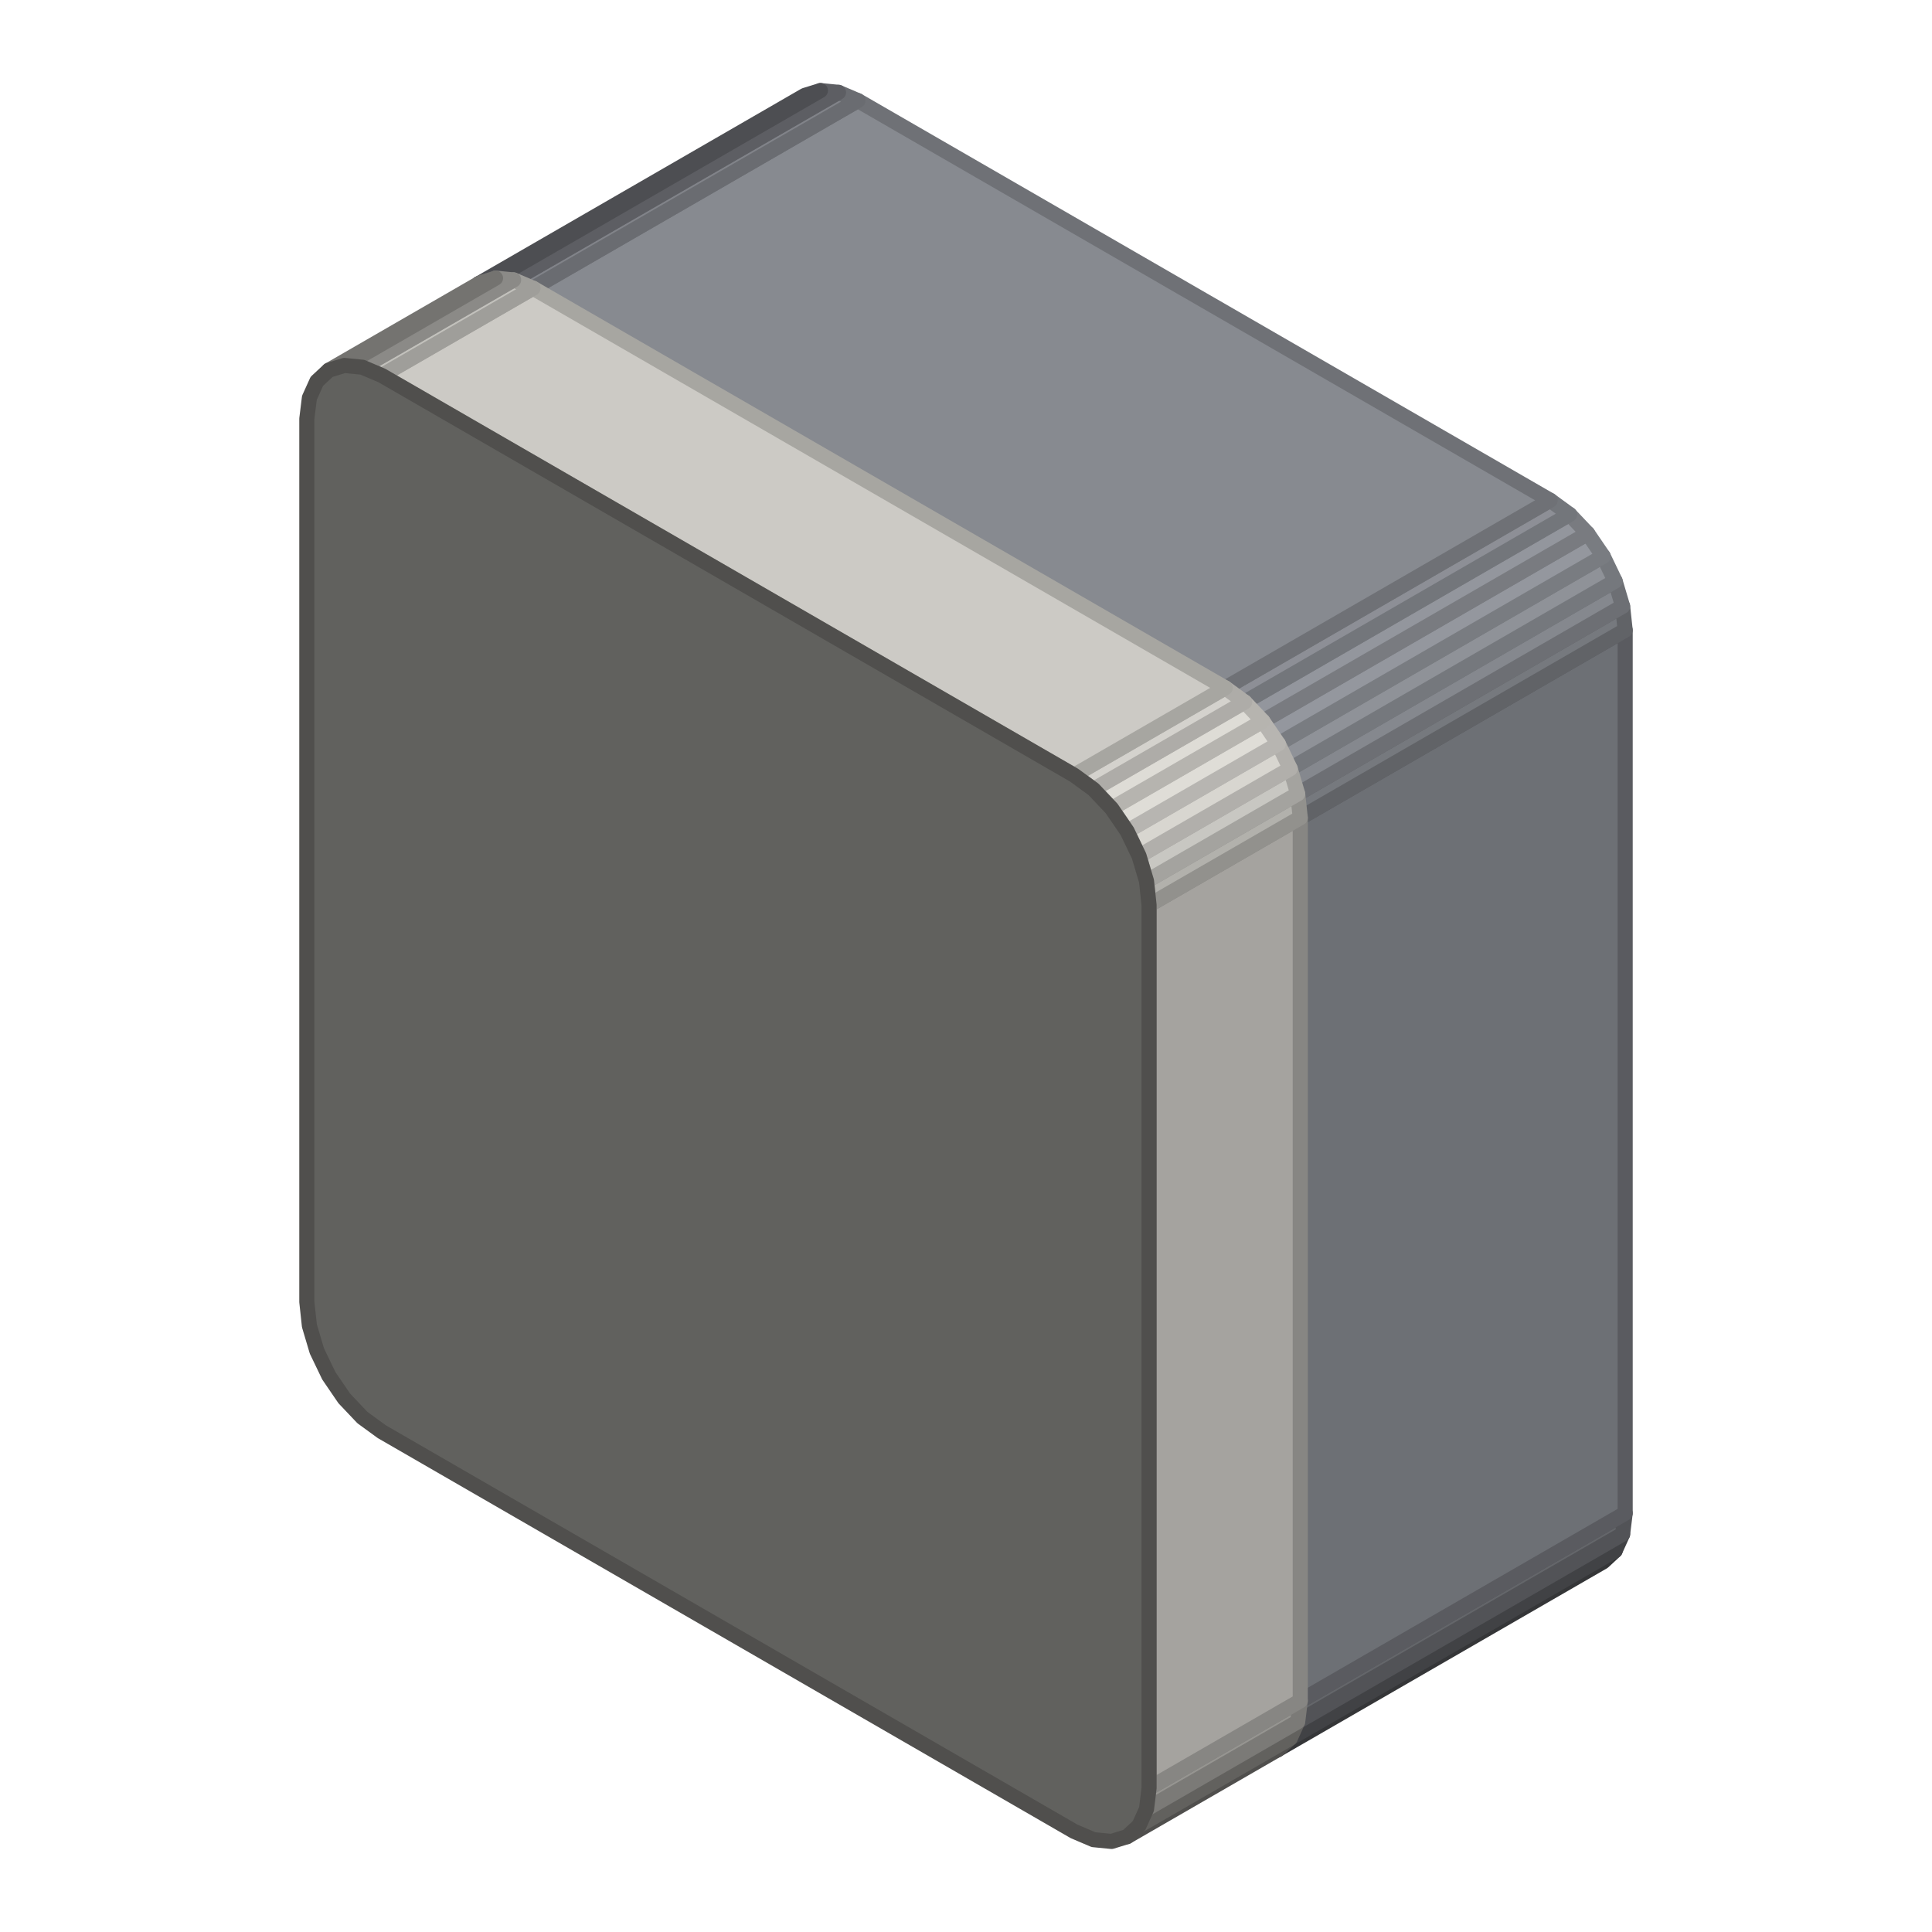
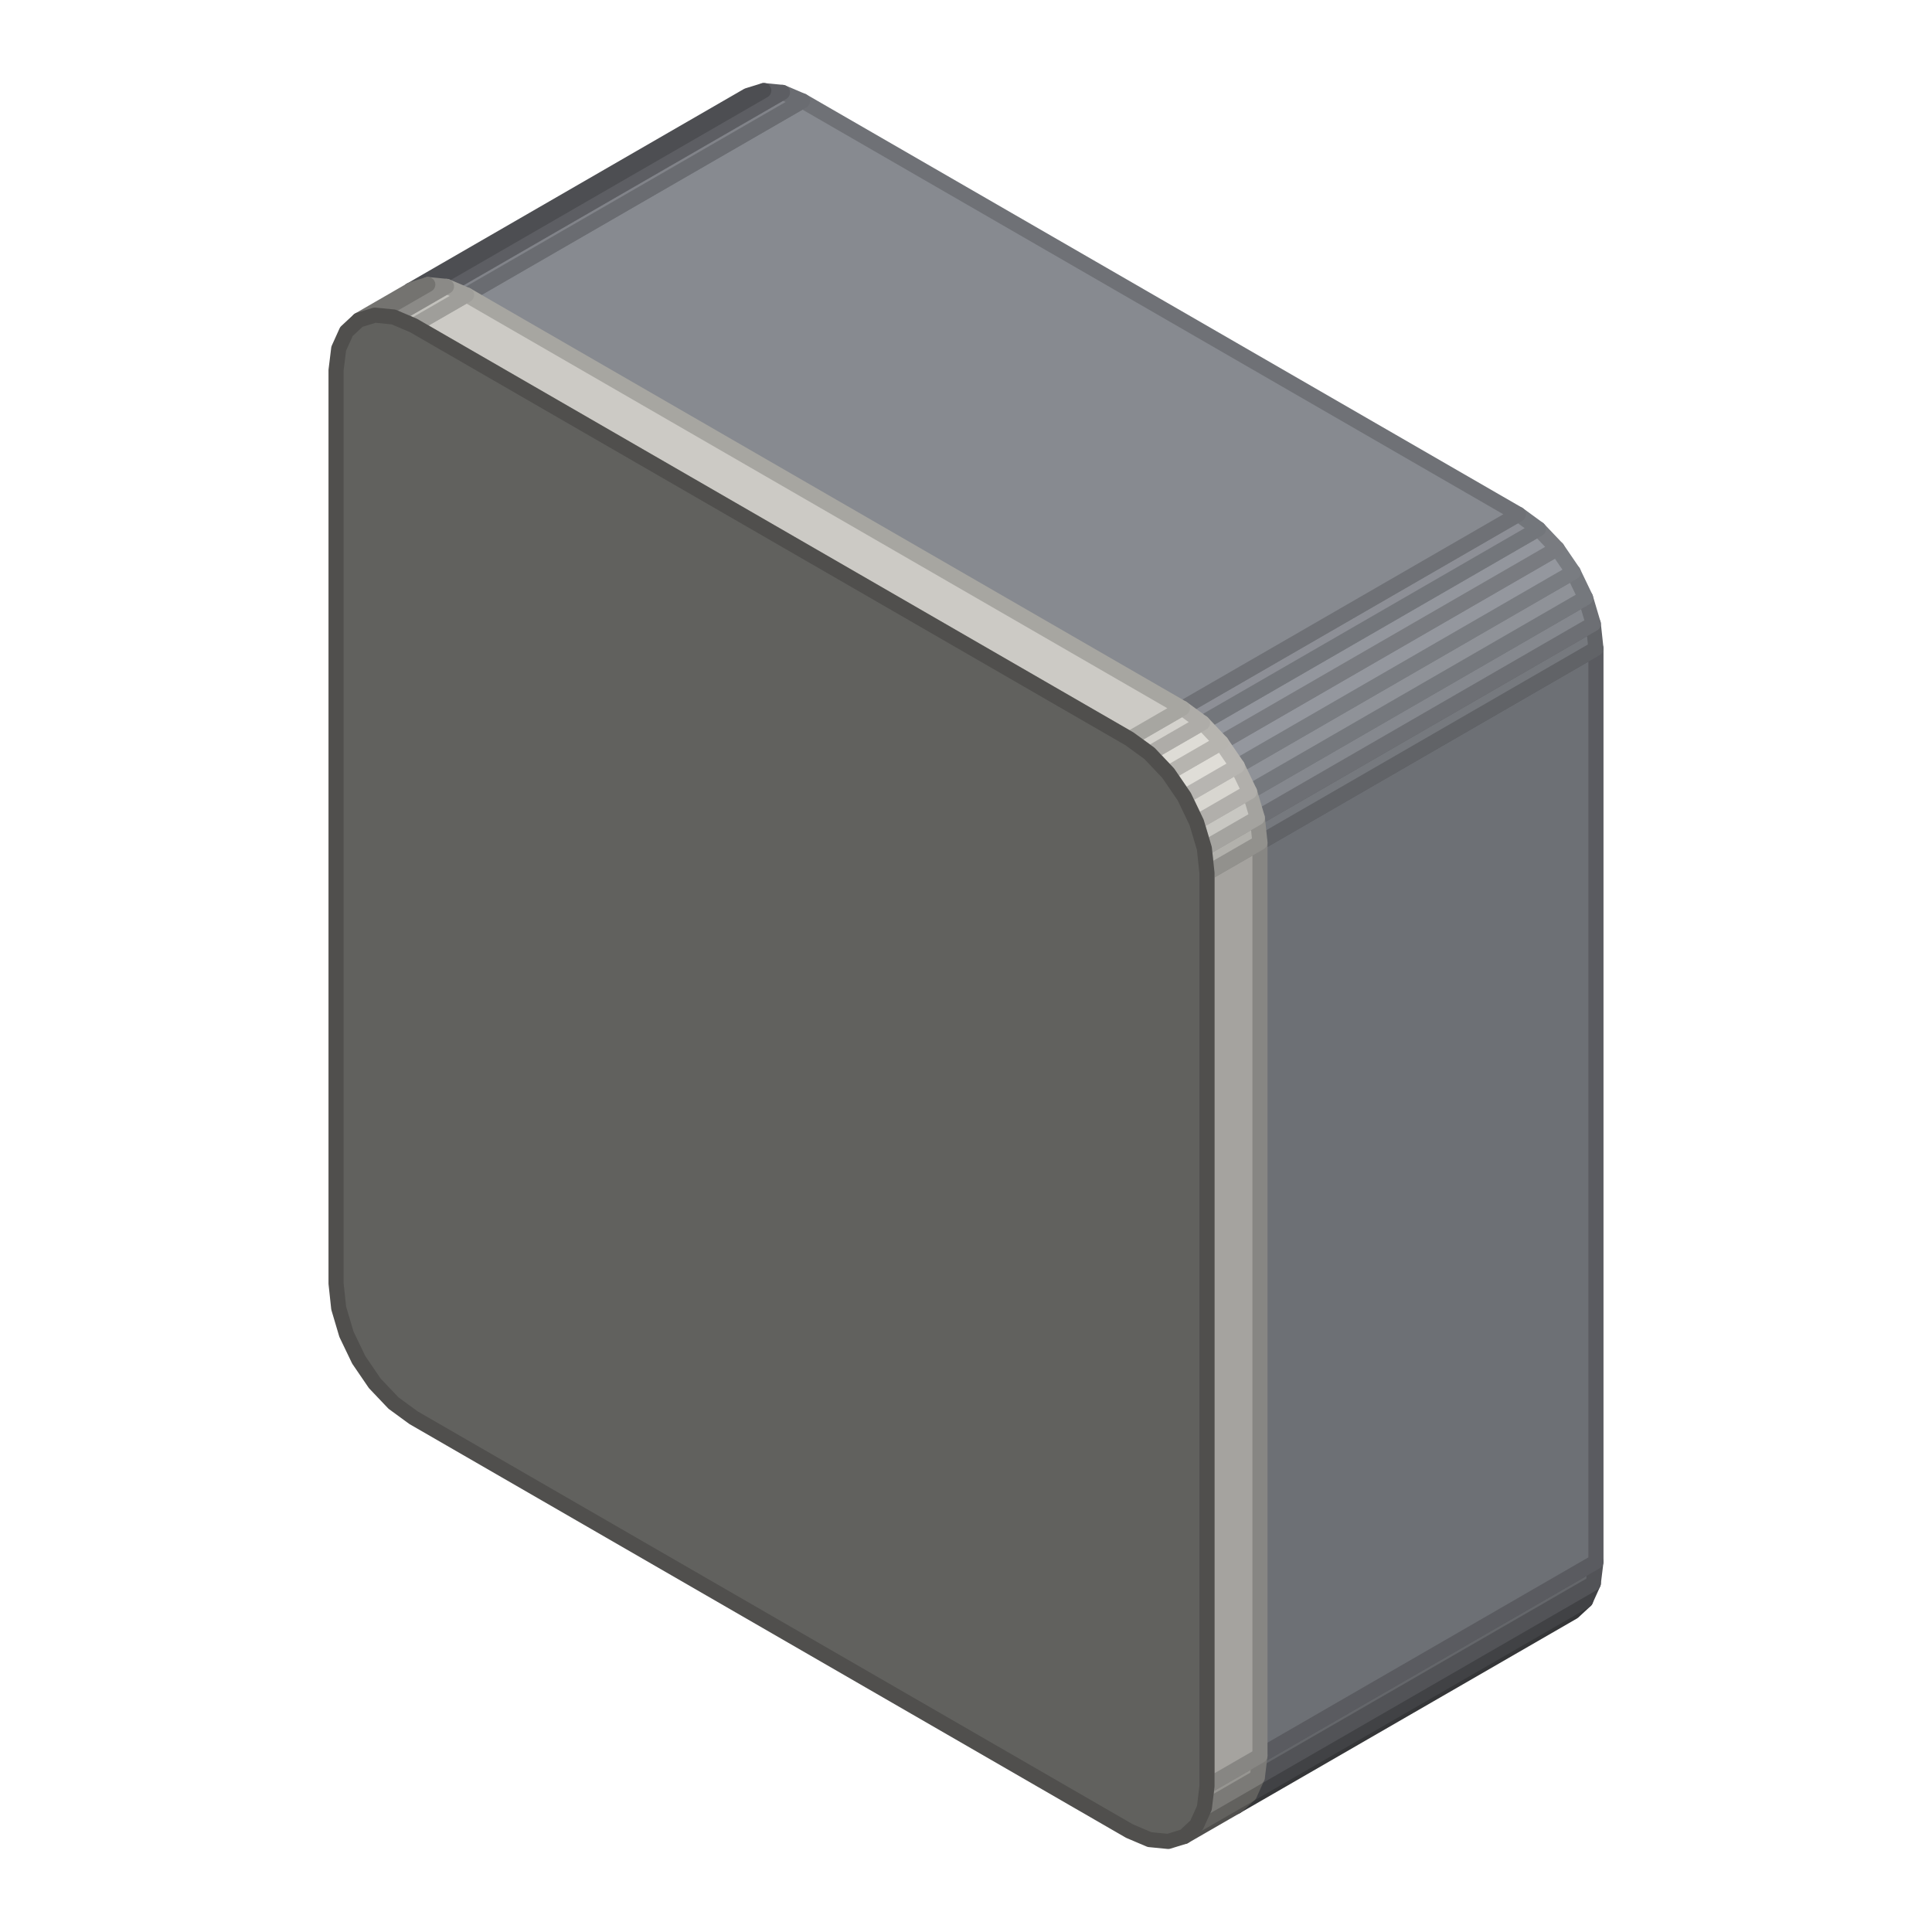
<svg xmlns="http://www.w3.org/2000/svg" viewBox="0 0 64 64" width="64" height="64" role="img" aria-label="Canary WAP">
  <g shape-rendering="geometricPrecision">
-     <path d="M53.108 51.736L53.503 51.369L42.699 57.607L42.304 57.973Z" fill="#414245" stroke="#353638" stroke-width=".5" stroke-linejoin="round" />
-     <path d="M53.503 51.369L53.751 50.821L42.947 57.059L42.699 57.607Z" fill="#4f5054" stroke="#414245" stroke-width=".5" stroke-linejoin="round" />
-     <path d="M53.751 50.821L53.836 50.128L43.032 56.365L42.947 57.059Z" fill="#64666a" stroke="#525357" stroke-width=".5" stroke-linejoin="round" />
-     <path d="M53.836 50.128L53.836 20.875L43.032 27.113L43.032 56.365Z" fill="#6d7075" stroke="#5a5b60" stroke-width=".5" stroke-linejoin="round" />
-     <path d="M53.836 20.875L53.751 20.084L42.947 26.321L43.032 27.113Z" fill="#76797e" stroke="#616367" stroke-width=".5" stroke-linejoin="round" />
-     <path d="M53.751 20.084L53.503 19.249L42.699 25.487L42.947 26.321Z" fill="#85888e" stroke="#6d6f74" stroke-width=".5" stroke-linejoin="round" />
-     <path d="M53.503 19.249L53.108 18.427L42.304 24.665L42.699 25.487Z" fill="#8f9298" stroke="#75787d" stroke-width=".5" stroke-linejoin="round" />
-     <path d="M53.108 18.427L52.594 17.674L41.79 23.912L42.304 24.665Z" fill="#94979e" stroke="#797c81" stroke-width=".5" stroke-linejoin="round" />
-     <path d="M52.594 17.674L51.995 17.042L41.191 23.28L41.79 23.912Z" fill="#93969d" stroke="#797b80" stroke-width=".5" stroke-linejoin="round" />
-     <path d="M51.995 17.042L51.352 16.573L40.548 22.811L41.191 23.28Z" fill="#8d8f96" stroke="#73767b" stroke-width=".5" stroke-linejoin="round" />
-     <path d="M51.352 16.573L28.419 3.333L17.615 9.57L40.548 22.811Z" fill="#878a90" stroke="#6f7176" stroke-width=".5" stroke-linejoin="round" />
-     <path d="M28.419 3.333L27.777 3.059L16.972 9.297L17.615 9.57Z" fill="#818389" stroke="#6a6c71" stroke-width=".5" stroke-linejoin="round" />
-     <path d="M27.777 3.059L27.178 3L16.373 9.238L16.972 9.297Z" fill="#717378" stroke="#5d5e63" stroke-width=".5" stroke-linejoin="round" />
-     <path d="M27.178 3L26.663 3.159L15.859 9.397L16.373 9.238Z" fill="#5e5f64" stroke="#4d4e52" stroke-width=".5" stroke-linejoin="round" />
-     <path d="M40.548 57.799L41.191 58.073L41.79 58.132L42.304 57.973L42.699 57.607L42.947 57.059L43.032 56.365L43.032 27.113L42.947 26.321L42.699 25.487L42.304 24.665L41.79 23.912L41.191 23.28L40.548 22.811L17.615 9.57L16.972 9.297L16.373 9.238L15.859 9.397L15.464 9.763L15.216 10.311L15.132 11.004L15.132 40.257L15.216 41.048L15.464 41.883L15.859 42.705L16.373 43.458L16.972 44.09L17.615 44.559Z" fill="#414245" stroke="#353638" stroke-width=".5" stroke-linejoin="round" />
-     <path d="M42.346 57.949L42.74 57.583L37.732 60.475L37.337 60.841Z" fill="#61615e" stroke="#504f4d" stroke-width=".5" stroke-linejoin="round" />
-     <path d="M42.74 57.583L42.988 57.035L37.98 59.927L37.732 60.475Z" fill="#777673" stroke="#62615e" stroke-width=".5" stroke-linejoin="round" />
-     <path d="M42.988 57.035L43.073 56.341L38.064 59.233L37.98 59.927Z" fill="#969591" stroke="#7b7a77" stroke-width=".5" stroke-linejoin="round" />
-     <path d="M43.073 56.341L43.073 27.089L38.064 29.981L38.064 59.233Z" fill="#a5a39f" stroke="#878683" stroke-width=".5" stroke-linejoin="round" />
-     <path d="M43.073 27.089L42.988 26.298L37.98 29.189L38.064 29.981Z" fill="#b2b1ac" stroke="#92918d" stroke-width=".5" stroke-linejoin="round" />
-     <path d="M42.988 26.298L42.74 25.463L37.732 28.354L37.98 29.189Z" fill="#c8c7c2" stroke="#a4a39f" stroke-width=".5" stroke-linejoin="round" />
-     <path d="M42.74 25.463L42.346 24.641L37.337 27.533L37.732 28.354Z" fill="#d8d6d0" stroke="#b1afab" stroke-width=".5" stroke-linejoin="round" />
-     <path d="M42.346 24.641L41.831 23.888L36.822 26.78L37.337 27.533Z" fill="#dfddd7" stroke="#b7b5b1" stroke-width=".5" stroke-linejoin="round" />
-     <path d="M41.831 23.888L41.232 23.256L36.223 26.147L36.822 26.78Z" fill="#dedcd6" stroke="#b6b4af" stroke-width=".5" stroke-linejoin="round" />
-     <path d="M41.232 23.256L40.589 22.787L35.581 25.679L36.223 26.147Z" fill="#d4d2cd" stroke="#aeaca8" stroke-width=".5" stroke-linejoin="round" />
-     <path d="M40.589 22.787L17.657 9.547L12.648 12.438L35.581 25.679Z" fill="#cccac5" stroke="#a7a6a1" stroke-width=".5" stroke-linejoin="round" />
-     <path d="M17.657 9.547L17.014 9.273L12.005 12.165L12.648 12.438Z" fill="#c2c1bc" stroke="#9f9e9a" stroke-width=".5" stroke-linejoin="round" />
-     <path d="M17.014 9.273L16.415 9.214L11.406 12.106L12.005 12.165Z" fill="#aaa9a4" stroke="#8b8a87" stroke-width=".5" stroke-linejoin="round" />
-     <path d="M16.415 9.214L15.9 9.373L10.892 12.264L11.406 12.106Z" fill="#8d8c88" stroke="#747370" stroke-width=".5" stroke-linejoin="round" />
-     <path d="M35.581 60.667L36.223 60.941L36.822 61L37.337 60.841L37.732 60.475L37.98 59.927L38.064 59.233L38.064 29.981L37.98 29.189L37.732 28.354L37.337 27.533L36.822 26.78L36.223 26.147L35.581 25.679L12.648 12.438L12.005 12.165L11.406 12.106L10.892 12.264L10.497 12.631L10.249 13.179L10.164 13.872L10.164 43.125L10.249 43.916L10.497 44.751L10.892 45.573L11.406 46.326L12.005 46.958L12.648 47.427Z" fill="#61615e" stroke="#504f4d" stroke-width=".5" stroke-linejoin="round" />
+     <path d="M52.116 53.397L52.524 53.018L41.351 59.469L40.943 59.847Z" fill="#414245" stroke="#353638" stroke-width=".5" stroke-linejoin="round" />
+     <path d="M52.524 53.018L52.78 52.451L41.608 58.902L41.351 59.469Z" fill="#4f5054" stroke="#414245" stroke-width=".5" stroke-linejoin="round" />
+     <path d="M52.78 52.451L52.868 51.734L41.696 58.185L41.608 58.902Z" fill="#64666a" stroke="#525357" stroke-width=".5" stroke-linejoin="round" />
+     <path d="M52.868 51.734L52.868 21.484L41.696 27.935L41.696 58.185Z" fill="#6d7075" stroke="#5a5b60" stroke-width=".5" stroke-linejoin="round" />
+     <path d="M52.868 21.484L52.78 20.666L41.608 27.116L41.696 27.935Z" fill="#76797e" stroke="#616367" stroke-width=".5" stroke-linejoin="round" />
+     <path d="M52.78 20.666L52.524 19.803L41.351 26.253L41.608 27.116Z" fill="#85888e" stroke="#6d6f74" stroke-width=".5" stroke-linejoin="round" />
+     <path d="M52.524 19.803L52.116 18.953L40.943 25.403L41.351 26.253Z" fill="#8f9298" stroke="#75787d" stroke-width=".5" stroke-linejoin="round" />
+     <path d="M52.116 18.953L51.584 18.174L40.411 24.625L40.943 25.403Z" fill="#94979e" stroke="#797c81" stroke-width=".5" stroke-linejoin="round" />
+     <path d="M51.584 18.174L50.964 17.521L39.792 23.971L40.411 24.625Z" fill="#93969d" stroke="#797b80" stroke-width=".5" stroke-linejoin="round" />
+     <path d="M50.964 17.521L50.3 17.036L39.127 23.486L39.792 23.971Z" fill="#8d8f96" stroke="#73767b" stroke-width=".5" stroke-linejoin="round" />
+     <path d="M50.3 17.036L26.585 3.344L15.413 9.794L39.127 23.486Z" fill="#878a90" stroke="#6f7176" stroke-width=".5" stroke-linejoin="round" />
+     <path d="M26.585 3.344L25.92 3.061L14.748 9.512L15.413 9.794Z" fill="#818389" stroke="#6a6c71" stroke-width=".5" stroke-linejoin="round" />
+     <path d="M25.92 3.061L25.301 3L14.129 9.45L14.748 9.512Z" fill="#717378" stroke="#5d5e63" stroke-width=".5" stroke-linejoin="round" />
+     <path d="M25.301 3L24.769 3.164L13.597 9.615L14.129 9.45Z" fill="#5e5f64" stroke="#4d4e52" stroke-width=".5" stroke-linejoin="round" />
+     <path d="M39.127 59.667L39.792 59.95L40.411 60.011L40.943 59.847L41.351 59.469L41.608 58.902L41.696 58.185L41.696 27.935L41.608 27.116L41.351 26.253L40.943 25.403L40.411 24.625L39.792 23.971L39.127 23.486L15.413 9.794L14.748 9.512L14.129 9.45L13.597 9.615L13.188 9.993L12.932 10.56L12.844 11.277L12.844 41.527L12.932 42.345L13.188 43.209L13.597 44.059L14.129 44.837L14.748 45.491L15.413 45.976Z" fill="#414245" stroke="#353638" stroke-width=".5" stroke-linejoin="round" />
+     <path d="M40.986 59.823L41.394 59.444L39.639 60.457L39.231 60.836Z" fill="#61615e" stroke="#504f4d" stroke-width=".5" stroke-linejoin="round" />
+     <path d="M41.394 59.444L41.651 58.877L39.896 59.89L39.639 60.457Z" fill="#777673" stroke="#62615e" stroke-width=".5" stroke-linejoin="round" />
+     <path d="M41.651 58.877L41.738 58.16L39.983 59.173L39.896 59.89Z" fill="#969591" stroke="#7b7a77" stroke-width=".5" stroke-linejoin="round" />
+     <path d="M41.738 58.16L41.738 27.91L39.983 28.923L39.983 59.173Z" fill="#a5a39f" stroke="#878683" stroke-width=".5" stroke-linejoin="round" />
+     <path d="M41.738 27.91L41.651 27.092L39.896 28.105L39.983 28.923Z" fill="#b2b1ac" stroke="#92918d" stroke-width=".5" stroke-linejoin="round" />
+     <path d="M41.651 27.092L41.394 26.228L39.639 27.242L39.896 28.105Z" fill="#c8c7c2" stroke="#a4a39f" stroke-width=".5" stroke-linejoin="round" />
+     <path d="M41.394 26.228L40.986 25.378L39.231 26.392L39.639 27.242Z" fill="#d8d6d0" stroke="#b1afab" stroke-width=".5" stroke-linejoin="round" />
+     <path d="M40.986 25.378L40.454 24.6L38.699 25.613L39.231 26.392Z" fill="#dfddd7" stroke="#b7b5b1" stroke-width=".5" stroke-linejoin="round" />
+     <path d="M40.454 24.6L39.835 23.946L38.08 24.959L38.699 25.613Z" fill="#dedcd6" stroke="#b6b4af" stroke-width=".5" stroke-linejoin="round" />
+     <path d="M39.835 23.946L39.17 23.461L37.415 24.475L38.08 24.959Z" fill="#d4d2cd" stroke="#aeaca8" stroke-width=".5" stroke-linejoin="round" />
+     <path d="M39.17 23.461L15.456 9.77L13.7 10.783L37.415 24.475Z" fill="#cccac5" stroke="#a7a6a1" stroke-width=".5" stroke-linejoin="round" />
+     <path d="M15.456 9.77L14.791 9.487L13.036 10.5L13.7 10.783Z" fill="#c2c1bc" stroke="#9f9e9a" stroke-width=".5" stroke-linejoin="round" />
+     <path d="M14.791 9.487L14.171 9.426L12.416 10.439L13.036 10.5Z" fill="#aaa9a4" stroke="#8b8a87" stroke-width=".5" stroke-linejoin="round" />
+     <path d="M14.171 9.426L13.639 9.59L11.884 10.603L12.416 10.439Z" fill="#8d8c88" stroke="#747370" stroke-width=".5" stroke-linejoin="round" />
+     <path d="M37.415 60.656L38.08 60.939L38.699 61L39.231 60.836L39.639 60.457L39.896 59.89L39.983 59.173L39.983 28.923L39.896 28.105L39.639 27.242L39.231 26.392L38.699 25.613L38.08 24.959L37.415 24.475L13.7 10.783L13.036 10.5L12.416 10.439L11.884 10.603L11.476 10.982L11.22 11.549L11.132 12.266L11.132 42.516L11.22 43.334L11.476 44.197L11.884 45.047L12.416 45.826L13.036 46.479L13.7 46.964Z" fill="#61615e" stroke="#504f4d" stroke-width=".5" stroke-linejoin="round" />
  </g>
</svg>
